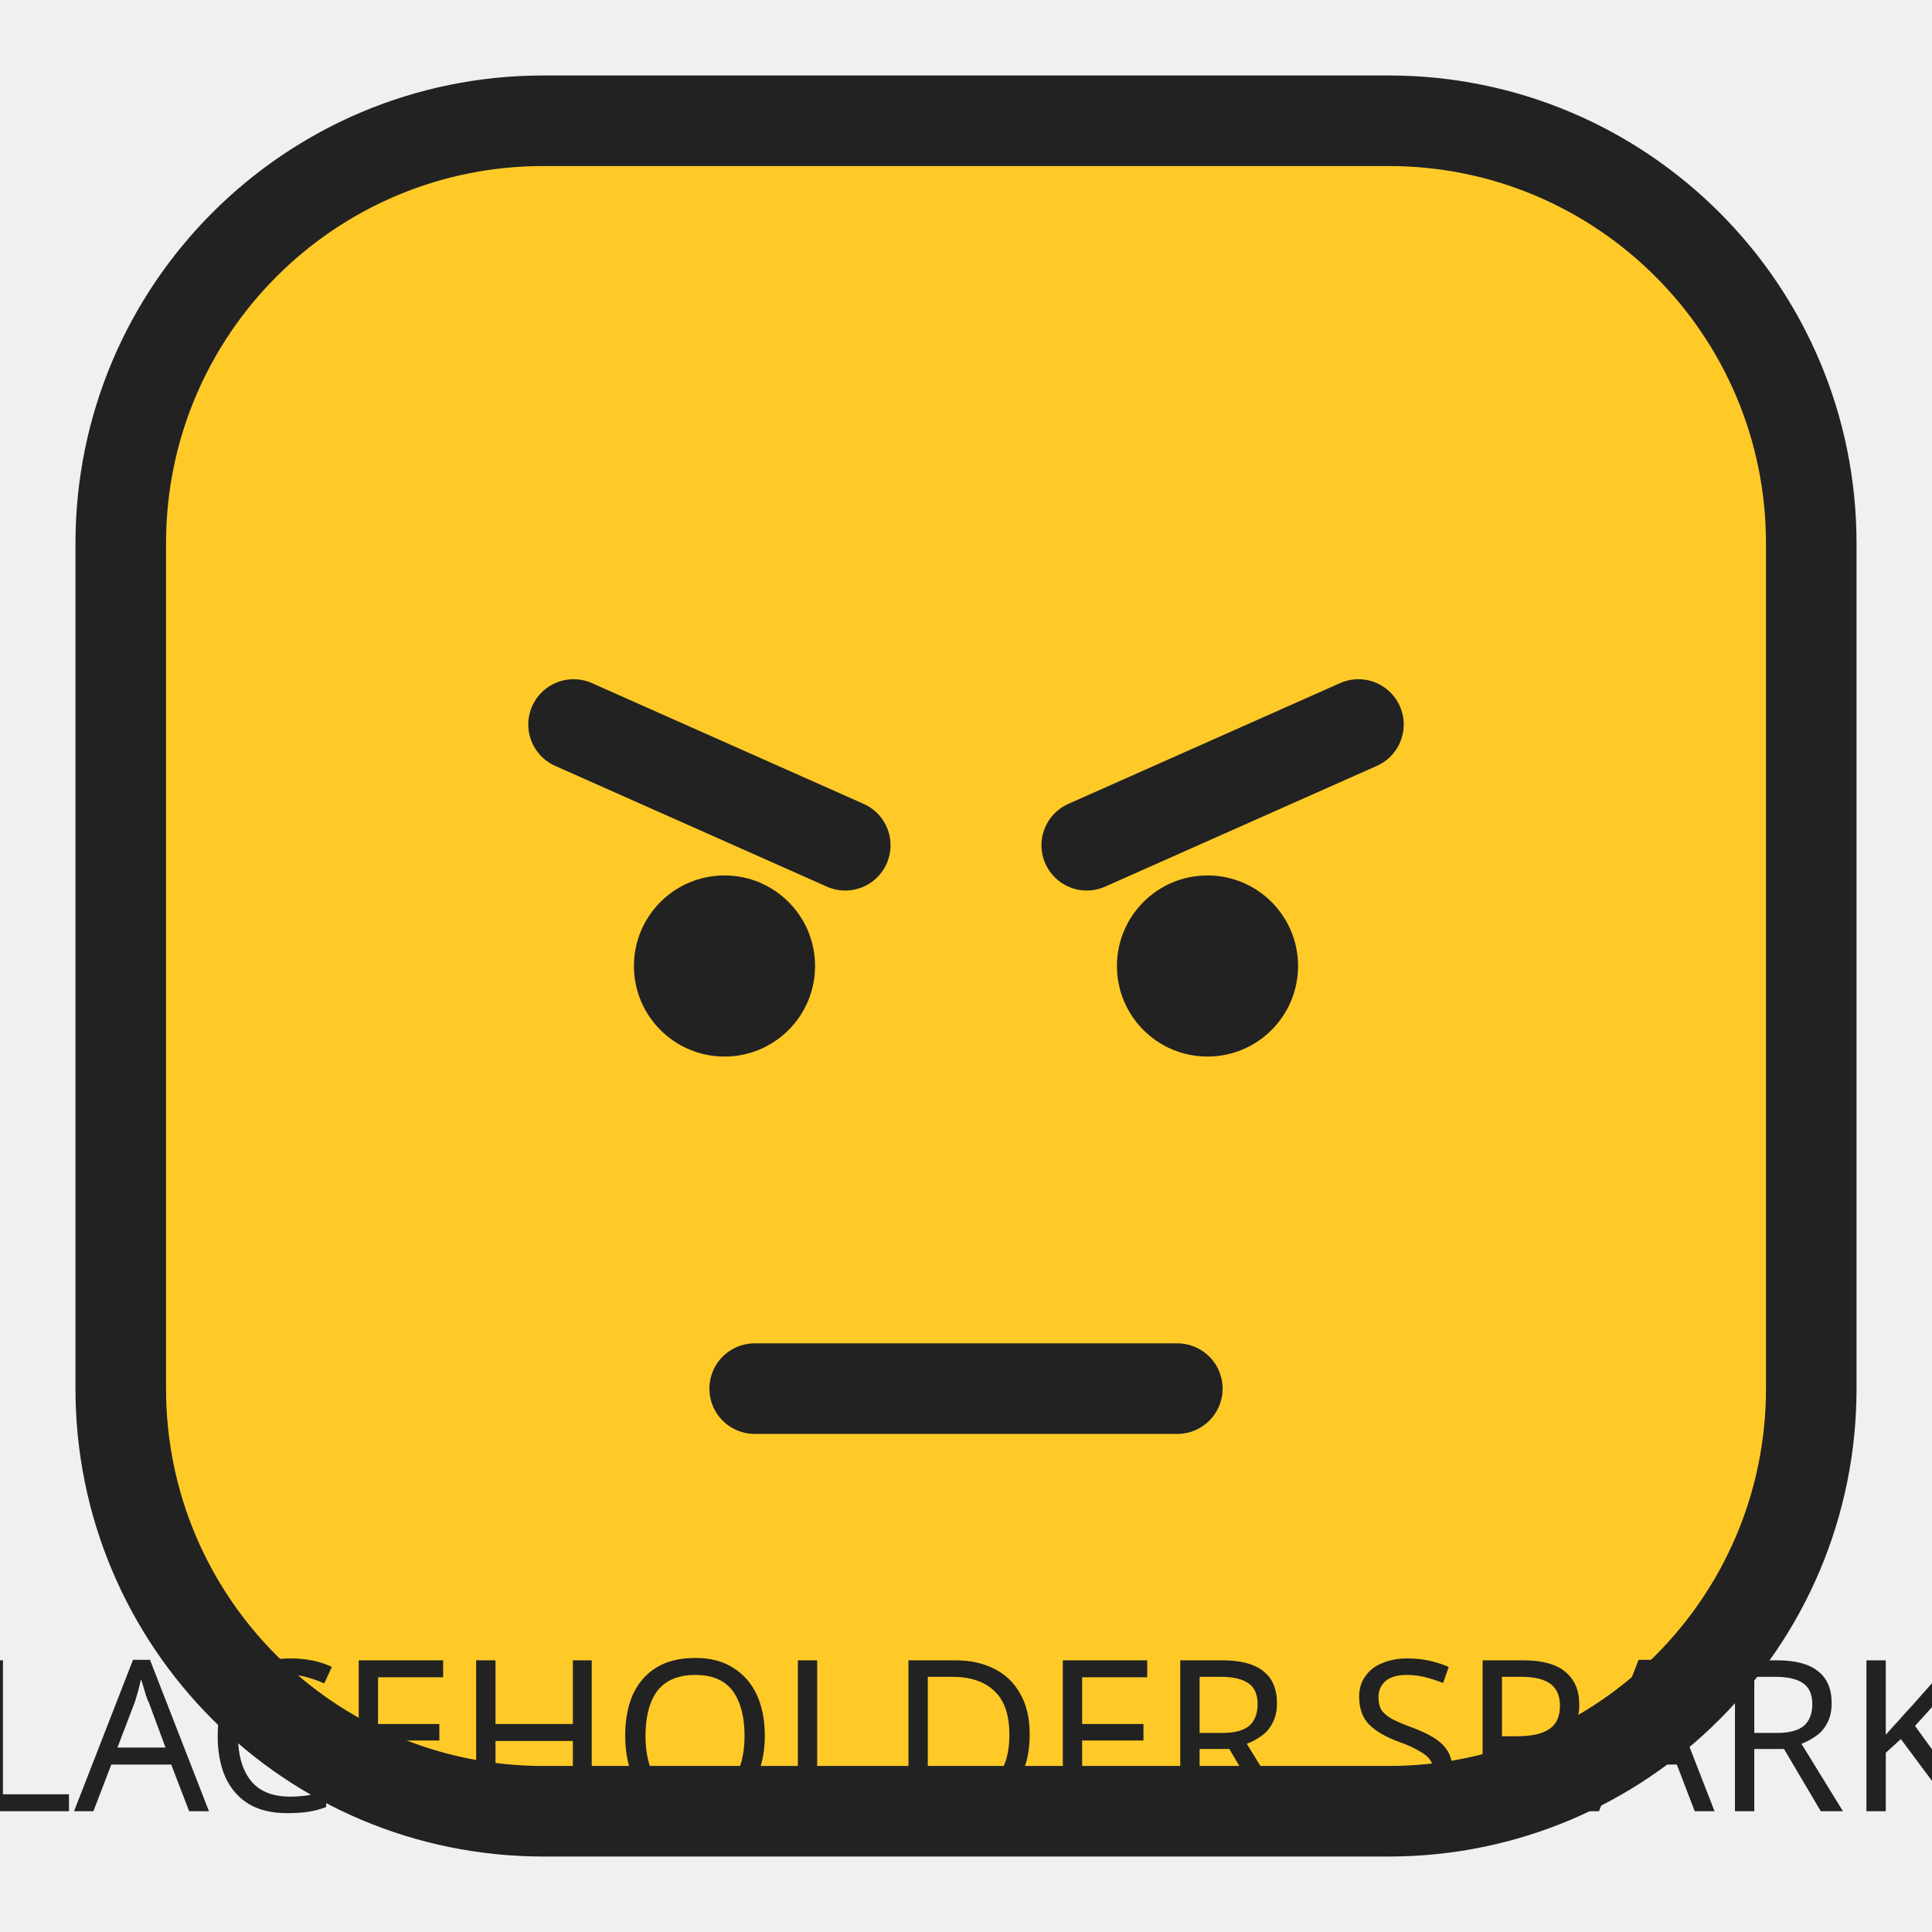
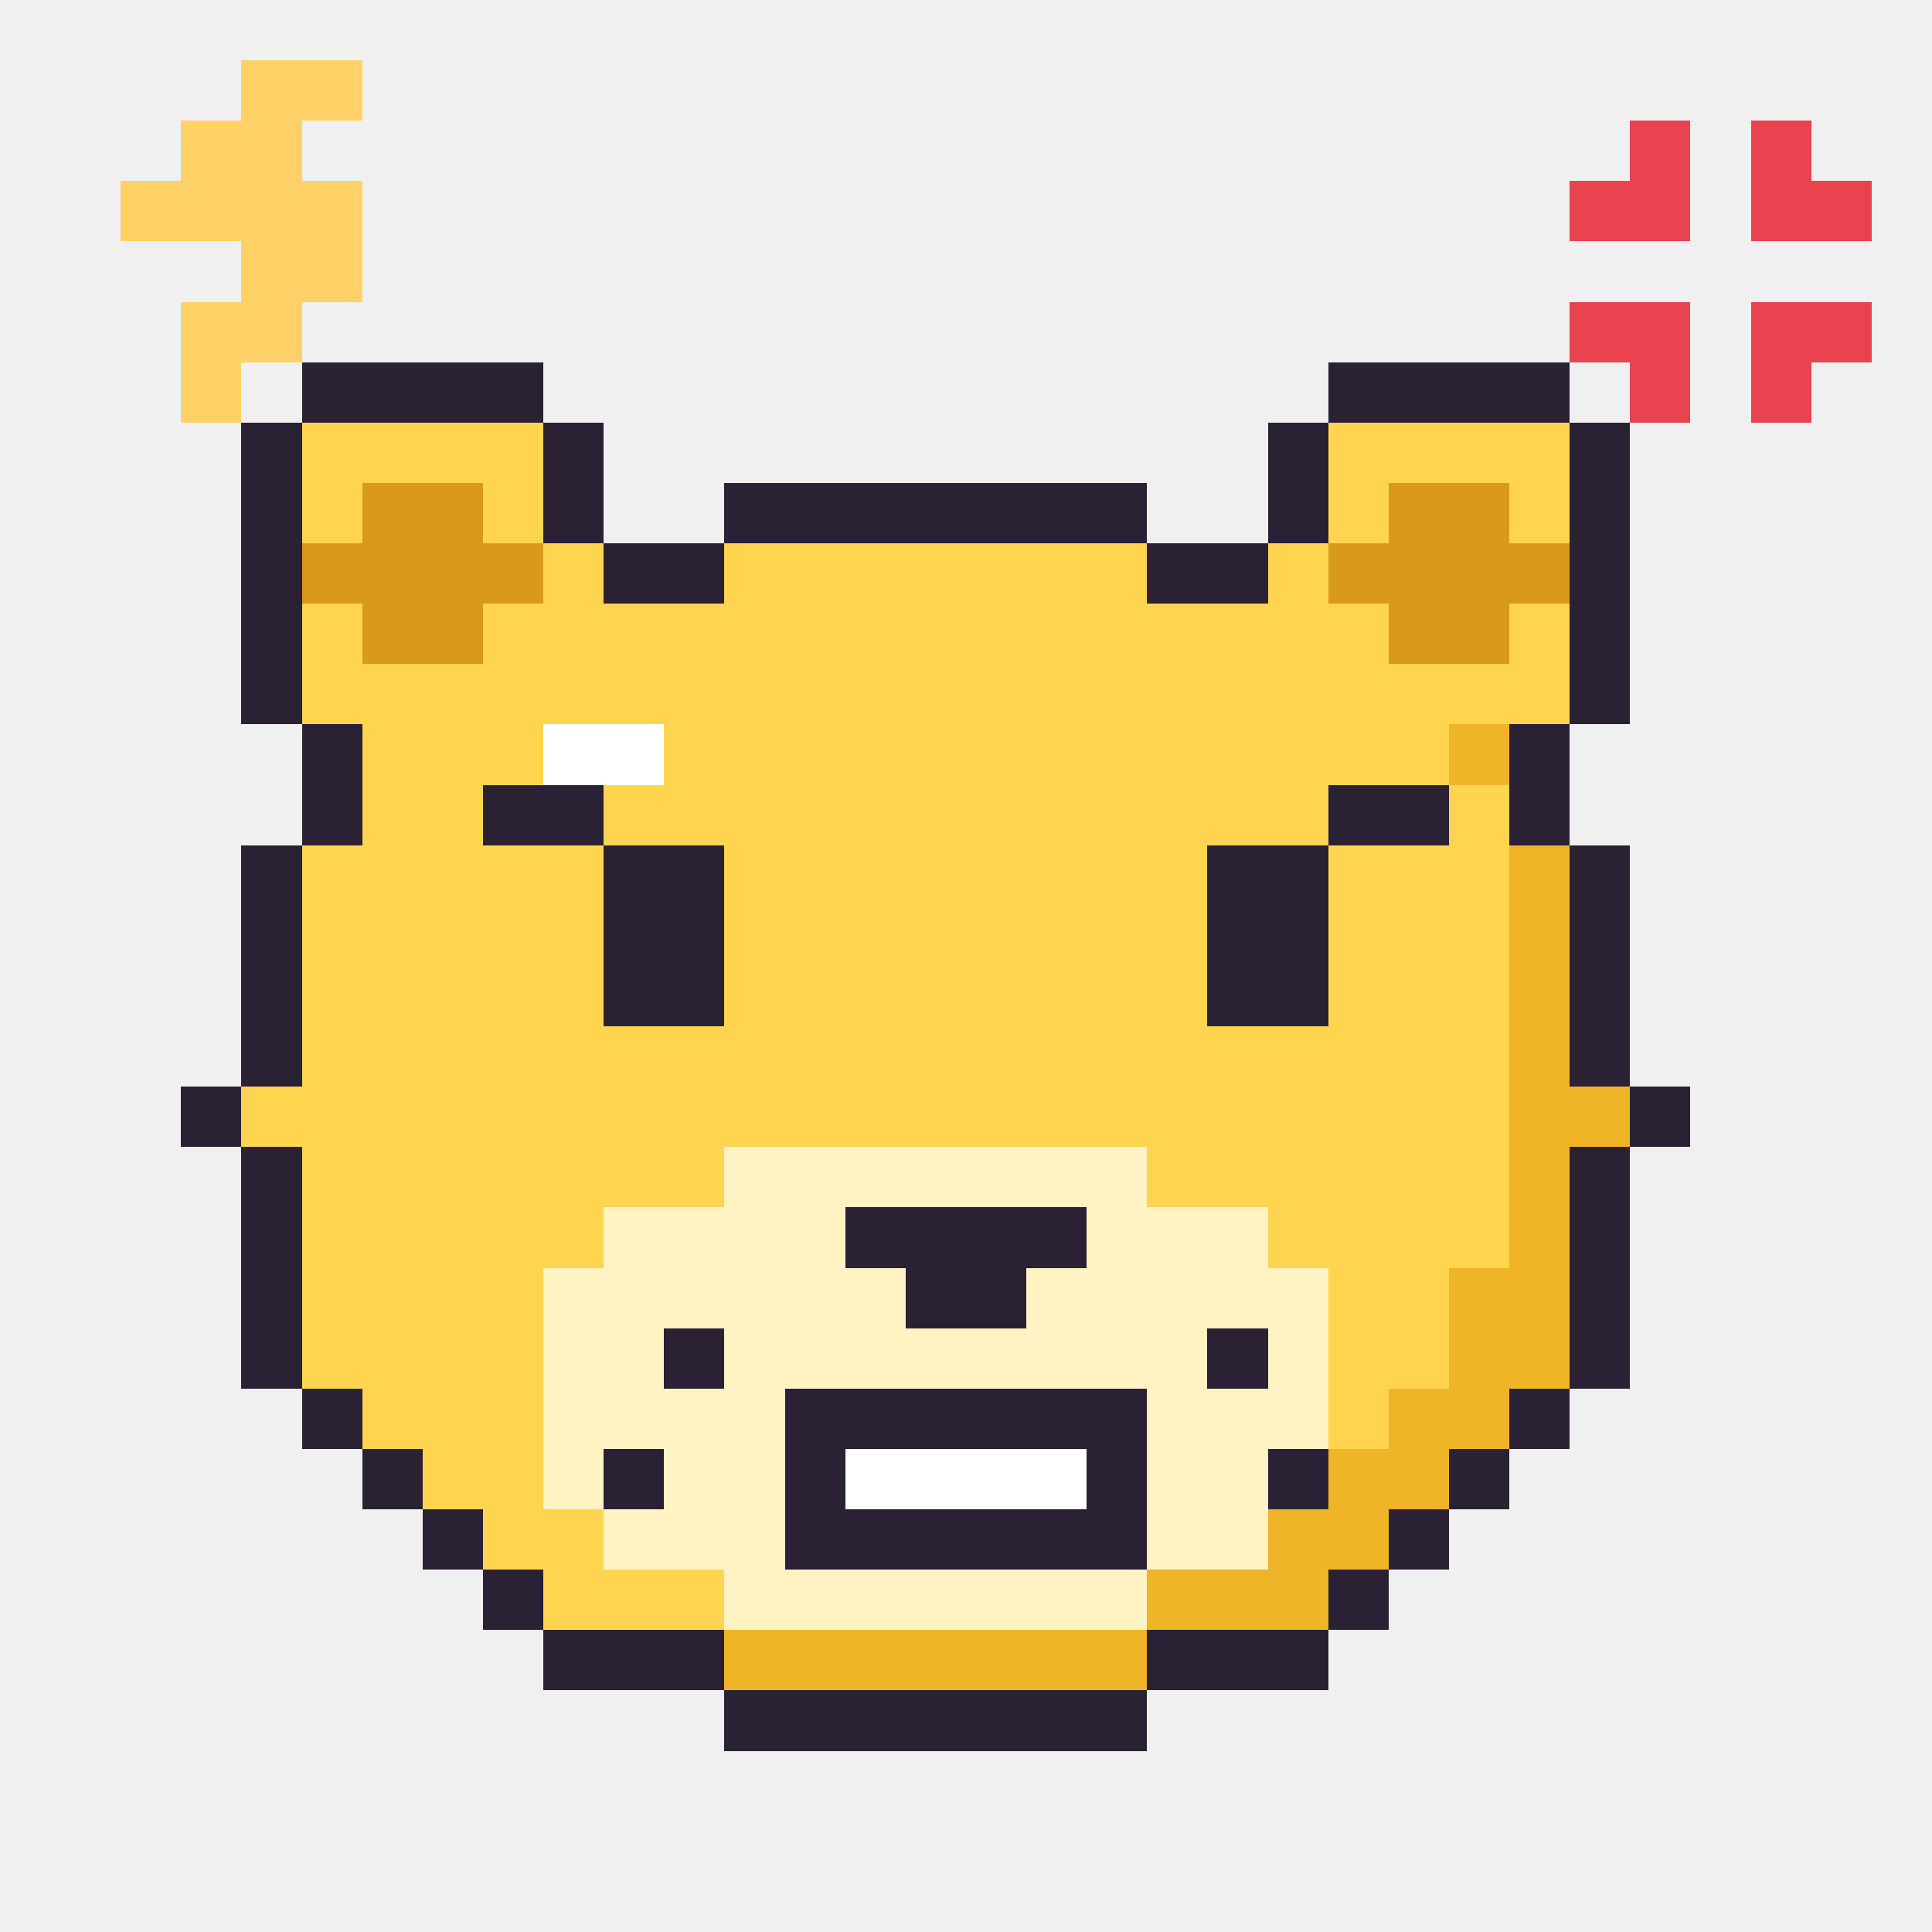
- <svg xmlns="http://www.w3.org/2000/svg" viewBox="0 0 64 64" width="64" height="64">
-   <rect x="4" y="4" width="56" height="56" rx="14" fill="#ffca28" stroke="#222" stroke-width="3" />
-   <g fill="#222">
-     <circle cx="24" cy="32" r="3" />
-     <circle cx="40" cy="32" r="3" />
-     <path d="M19 24 L28 28 M45 24 L36 28" stroke="#222" stroke-width="3" stroke-linecap="round" />
-   </g>
-   <path d="M25 46 L39 46" stroke="#222" stroke-width="3" stroke-linecap="round" />
-   <text x="32" y="60" font-family="sans-serif" font-size="7" text-anchor="middle" fill="#222">PLACEHOLDER SPARKY</text>
+ <svg xmlns="http://www.w3.org/2000/svg" viewBox="0 0 32 32" width="96" height="96" shape-rendering="crispEdges">
+   <rect x="4" y="1" width="2" height="1" fill="#ffd166" />
+   <rect x="3" y="2" width="2" height="1" fill="#ffd166" />
+   <rect x="27" y="2" width="1" height="1" fill="#e8434f" />
+   <rect x="29" y="2" width="1" height="1" fill="#e8434f" />
+   <rect x="2" y="3" width="4" height="1" fill="#ffd166" />
+   <rect x="26" y="3" width="2" height="1" fill="#e8434f" />
+   <rect x="29" y="3" width="2" height="1" fill="#e8434f" />
+   <rect x="4" y="4" width="2" height="1" fill="#ffd166" />
+   <rect x="3" y="5" width="2" height="1" fill="#ffd166" />
+   <rect x="26" y="5" width="2" height="1" fill="#e8434f" />
+   <rect x="29" y="5" width="2" height="1" fill="#e8434f" />
+   <rect x="3" y="6" width="1" height="1" fill="#ffd166" />
+   <rect x="5" y="6" width="4" height="1" fill="#2b2135" />
+   <rect x="22" y="6" width="4" height="1" fill="#2b2135" />
+   <rect x="27" y="6" width="1" height="1" fill="#e8434f" />
+   <rect x="29" y="6" width="1" height="1" fill="#e8434f" />
+   <rect x="4" y="7" width="1" height="1" fill="#2b2135" />
+   <rect x="5" y="7" width="4" height="1" fill="#ffd54f" />
+   <rect x="9" y="7" width="1" height="1" fill="#2b2135" />
+   <rect x="21" y="7" width="1" height="1" fill="#2b2135" />
+   <rect x="22" y="7" width="4" height="1" fill="#ffd54f" />
+   <rect x="26" y="7" width="1" height="1" fill="#2b2135" />
+   <rect x="4" y="8" width="1" height="1" fill="#2b2135" />
+   <rect x="5" y="8" width="1" height="1" fill="#ffd54f" />
+   <rect x="6" y="8" width="2" height="1" fill="#d99a1c" />
+   <rect x="8" y="8" width="1" height="1" fill="#ffd54f" />
+   <rect x="9" y="8" width="1" height="1" fill="#2b2135" />
+   <rect x="12" y="8" width="7" height="1" fill="#2b2135" />
+   <rect x="21" y="8" width="1" height="1" fill="#2b2135" />
+   <rect x="22" y="8" width="1" height="1" fill="#ffd54f" />
+   <rect x="23" y="8" width="2" height="1" fill="#d99a1c" />
+   <rect x="25" y="8" width="1" height="1" fill="#ffd54f" />
+   <rect x="26" y="8" width="1" height="1" fill="#2b2135" />
+   <rect x="4" y="9" width="1" height="1" fill="#2b2135" />
+   <rect x="5" y="9" width="4" height="1" fill="#d99a1c" />
+   <rect x="9" y="9" width="1" height="1" fill="#ffd54f" />
+   <rect x="10" y="9" width="2" height="1" fill="#2b2135" />
+   <rect x="12" y="9" width="7" height="1" fill="#ffd54f" />
+   <rect x="19" y="9" width="2" height="1" fill="#2b2135" />
+   <rect x="21" y="9" width="1" height="1" fill="#ffd54f" />
+   <rect x="22" y="9" width="4" height="1" fill="#d99a1c" />
+   <rect x="26" y="9" width="1" height="1" fill="#2b2135" />
+   <rect x="4" y="10" width="1" height="1" fill="#2b2135" />
+   <rect x="5" y="10" width="1" height="1" fill="#ffd54f" />
+   <rect x="6" y="10" width="2" height="1" fill="#d99a1c" />
+   <rect x="8" y="10" width="15" height="1" fill="#ffd54f" />
+   <rect x="23" y="10" width="2" height="1" fill="#d99a1c" />
+   <rect x="25" y="10" width="1" height="1" fill="#ffd54f" />
+   <rect x="26" y="10" width="1" height="1" fill="#2b2135" />
+   <rect x="4" y="11" width="1" height="1" fill="#2b2135" />
+   <rect x="5" y="11" width="21" height="1" fill="#ffd54f" />
+   <rect x="26" y="11" width="1" height="1" fill="#2b2135" />
+   <rect x="5" y="12" width="1" height="1" fill="#2b2135" />
+   <rect x="6" y="12" width="3" height="1" fill="#ffd54f" />
+   <rect x="9" y="12" width="2" height="1" fill="#ffffff" />
+   <rect x="11" y="12" width="13" height="1" fill="#ffd54f" />
+   <rect x="24" y="12" width="1" height="1" fill="#f0b429" />
+   <rect x="25" y="12" width="1" height="1" fill="#2b2135" />
+   <rect x="5" y="13" width="1" height="1" fill="#2b2135" />
+   <rect x="6" y="13" width="2" height="1" fill="#ffd54f" />
+   <rect x="8" y="13" width="2" height="1" fill="#2b2135" />
+   <rect x="10" y="13" width="12" height="1" fill="#ffd54f" />
+   <rect x="22" y="13" width="2" height="1" fill="#2b2135" />
+   <rect x="24" y="13" width="1" height="1" fill="#ffd54f" />
+   <rect x="25" y="13" width="1" height="1" fill="#2b2135" />
+   <rect x="4" y="14" width="1" height="1" fill="#2b2135" />
+   <rect x="5" y="14" width="5" height="1" fill="#ffd54f" />
+   <rect x="10" y="14" width="2" height="1" fill="#2b2135" />
+   <rect x="12" y="14" width="8" height="1" fill="#ffd54f" />
+   <rect x="20" y="14" width="2" height="1" fill="#2b2135" />
+   <rect x="22" y="14" width="3" height="1" fill="#ffd54f" />
+   <rect x="25" y="14" width="1" height="1" fill="#f0b429" />
+   <rect x="26" y="14" width="1" height="1" fill="#2b2135" />
+   <rect x="4" y="15" width="1" height="1" fill="#2b2135" />
+   <rect x="5" y="15" width="5" height="1" fill="#ffd54f" />
+   <rect x="10" y="15" width="2" height="1" fill="#2b2135" />
+   <rect x="12" y="15" width="8" height="1" fill="#ffd54f" />
+   <rect x="20" y="15" width="2" height="1" fill="#2b2135" />
+   <rect x="22" y="15" width="3" height="1" fill="#ffd54f" />
+   <rect x="25" y="15" width="1" height="1" fill="#f0b429" />
+   <rect x="26" y="15" width="1" height="1" fill="#2b2135" />
+   <rect x="4" y="16" width="1" height="1" fill="#2b2135" />
+   <rect x="5" y="16" width="5" height="1" fill="#ffd54f" />
+   <rect x="10" y="16" width="2" height="1" fill="#2b2135" />
+   <rect x="12" y="16" width="8" height="1" fill="#ffd54f" />
+   <rect x="20" y="16" width="2" height="1" fill="#2b2135" />
+   <rect x="22" y="16" width="3" height="1" fill="#ffd54f" />
+   <rect x="25" y="16" width="1" height="1" fill="#f0b429" />
+   <rect x="26" y="16" width="1" height="1" fill="#2b2135" />
+   <rect x="4" y="17" width="1" height="1" fill="#2b2135" />
+   <rect x="5" y="17" width="20" height="1" fill="#ffd54f" />
+   <rect x="25" y="17" width="1" height="1" fill="#f0b429" />
+   <rect x="26" y="17" width="1" height="1" fill="#2b2135" />
+   <rect x="3" y="18" width="1" height="1" fill="#2b2135" />
+   <rect x="4" y="18" width="21" height="1" fill="#ffd54f" />
+   <rect x="25" y="18" width="2" height="1" fill="#f0b429" />
+   <rect x="27" y="18" width="1" height="1" fill="#2b2135" />
+   <rect x="4" y="19" width="1" height="1" fill="#2b2135" />
+   <rect x="5" y="19" width="7" height="1" fill="#ffd54f" />
+   <rect x="12" y="19" width="7" height="1" fill="#fff3c4" />
+   <rect x="19" y="19" width="6" height="1" fill="#ffd54f" />
+   <rect x="25" y="19" width="1" height="1" fill="#f0b429" />
+   <rect x="26" y="19" width="1" height="1" fill="#2b2135" />
+   <rect x="4" y="20" width="1" height="1" fill="#2b2135" />
+   <rect x="5" y="20" width="5" height="1" fill="#ffd54f" />
+   <rect x="10" y="20" width="4" height="1" fill="#fff3c4" />
+   <rect x="14" y="20" width="4" height="1" fill="#2b2135" />
+   <rect x="18" y="20" width="3" height="1" fill="#fff3c4" />
+   <rect x="21" y="20" width="4" height="1" fill="#ffd54f" />
+   <rect x="25" y="20" width="1" height="1" fill="#f0b429" />
+   <rect x="26" y="20" width="1" height="1" fill="#2b2135" />
+   <rect x="4" y="21" width="1" height="1" fill="#2b2135" />
+   <rect x="5" y="21" width="4" height="1" fill="#ffd54f" />
+   <rect x="9" y="21" width="6" height="1" fill="#fff3c4" />
+   <rect x="15" y="21" width="2" height="1" fill="#2b2135" />
+   <rect x="17" y="21" width="5" height="1" fill="#fff3c4" />
+   <rect x="22" y="21" width="2" height="1" fill="#ffd54f" />
+   <rect x="24" y="21" width="2" height="1" fill="#f0b429" />
+   <rect x="26" y="21" width="1" height="1" fill="#2b2135" />
+   <rect x="4" y="22" width="1" height="1" fill="#2b2135" />
+   <rect x="5" y="22" width="4" height="1" fill="#ffd54f" />
+   <rect x="9" y="22" width="2" height="1" fill="#fff3c4" />
+   <rect x="11" y="22" width="1" height="1" fill="#2b2135" />
+   <rect x="12" y="22" width="8" height="1" fill="#fff3c4" />
+   <rect x="20" y="22" width="1" height="1" fill="#2b2135" />
+   <rect x="21" y="22" width="1" height="1" fill="#fff3c4" />
+   <rect x="22" y="22" width="2" height="1" fill="#ffd54f" />
+   <rect x="24" y="22" width="2" height="1" fill="#f0b429" />
+   <rect x="26" y="22" width="1" height="1" fill="#2b2135" />
+   <rect x="5" y="23" width="1" height="1" fill="#2b2135" />
+   <rect x="6" y="23" width="3" height="1" fill="#ffd54f" />
+   <rect x="9" y="23" width="4" height="1" fill="#fff3c4" />
+   <rect x="13" y="23" width="6" height="1" fill="#2b2135" />
+   <rect x="19" y="23" width="3" height="1" fill="#fff3c4" />
+   <rect x="22" y="23" width="1" height="1" fill="#ffd54f" />
+   <rect x="23" y="23" width="2" height="1" fill="#f0b429" />
+   <rect x="25" y="23" width="1" height="1" fill="#2b2135" />
+   <rect x="6" y="24" width="1" height="1" fill="#2b2135" />
+   <rect x="7" y="24" width="2" height="1" fill="#ffd54f" />
+   <rect x="9" y="24" width="1" height="1" fill="#fff3c4" />
+   <rect x="10" y="24" width="1" height="1" fill="#2b2135" />
+   <rect x="11" y="24" width="2" height="1" fill="#fff3c4" />
+   <rect x="13" y="24" width="1" height="1" fill="#2b2135" />
+   <rect x="14" y="24" width="4" height="1" fill="#ffffff" />
+   <rect x="18" y="24" width="1" height="1" fill="#2b2135" />
+   <rect x="19" y="24" width="2" height="1" fill="#fff3c4" />
+   <rect x="21" y="24" width="1" height="1" fill="#2b2135" />
+   <rect x="22" y="24" width="2" height="1" fill="#f0b429" />
+   <rect x="24" y="24" width="1" height="1" fill="#2b2135" />
+   <rect x="7" y="25" width="1" height="1" fill="#2b2135" />
+   <rect x="8" y="25" width="2" height="1" fill="#ffd54f" />
+   <rect x="10" y="25" width="3" height="1" fill="#fff3c4" />
+   <rect x="13" y="25" width="6" height="1" fill="#2b2135" />
+   <rect x="19" y="25" width="2" height="1" fill="#fff3c4" />
+   <rect x="21" y="25" width="2" height="1" fill="#f0b429" />
+   <rect x="23" y="25" width="1" height="1" fill="#2b2135" />
+   <rect x="8" y="26" width="1" height="1" fill="#2b2135" />
+   <rect x="9" y="26" width="3" height="1" fill="#ffd54f" />
+   <rect x="12" y="26" width="7" height="1" fill="#fff3c4" />
+   <rect x="19" y="26" width="3" height="1" fill="#f0b429" />
+   <rect x="22" y="26" width="1" height="1" fill="#2b2135" />
+   <rect x="9" y="27" width="3" height="1" fill="#2b2135" />
+   <rect x="12" y="27" width="7" height="1" fill="#f0b429" />
+   <rect x="19" y="27" width="3" height="1" fill="#2b2135" />
+   <rect x="12" y="28" width="7" height="1" fill="#2b2135" />
</svg>
